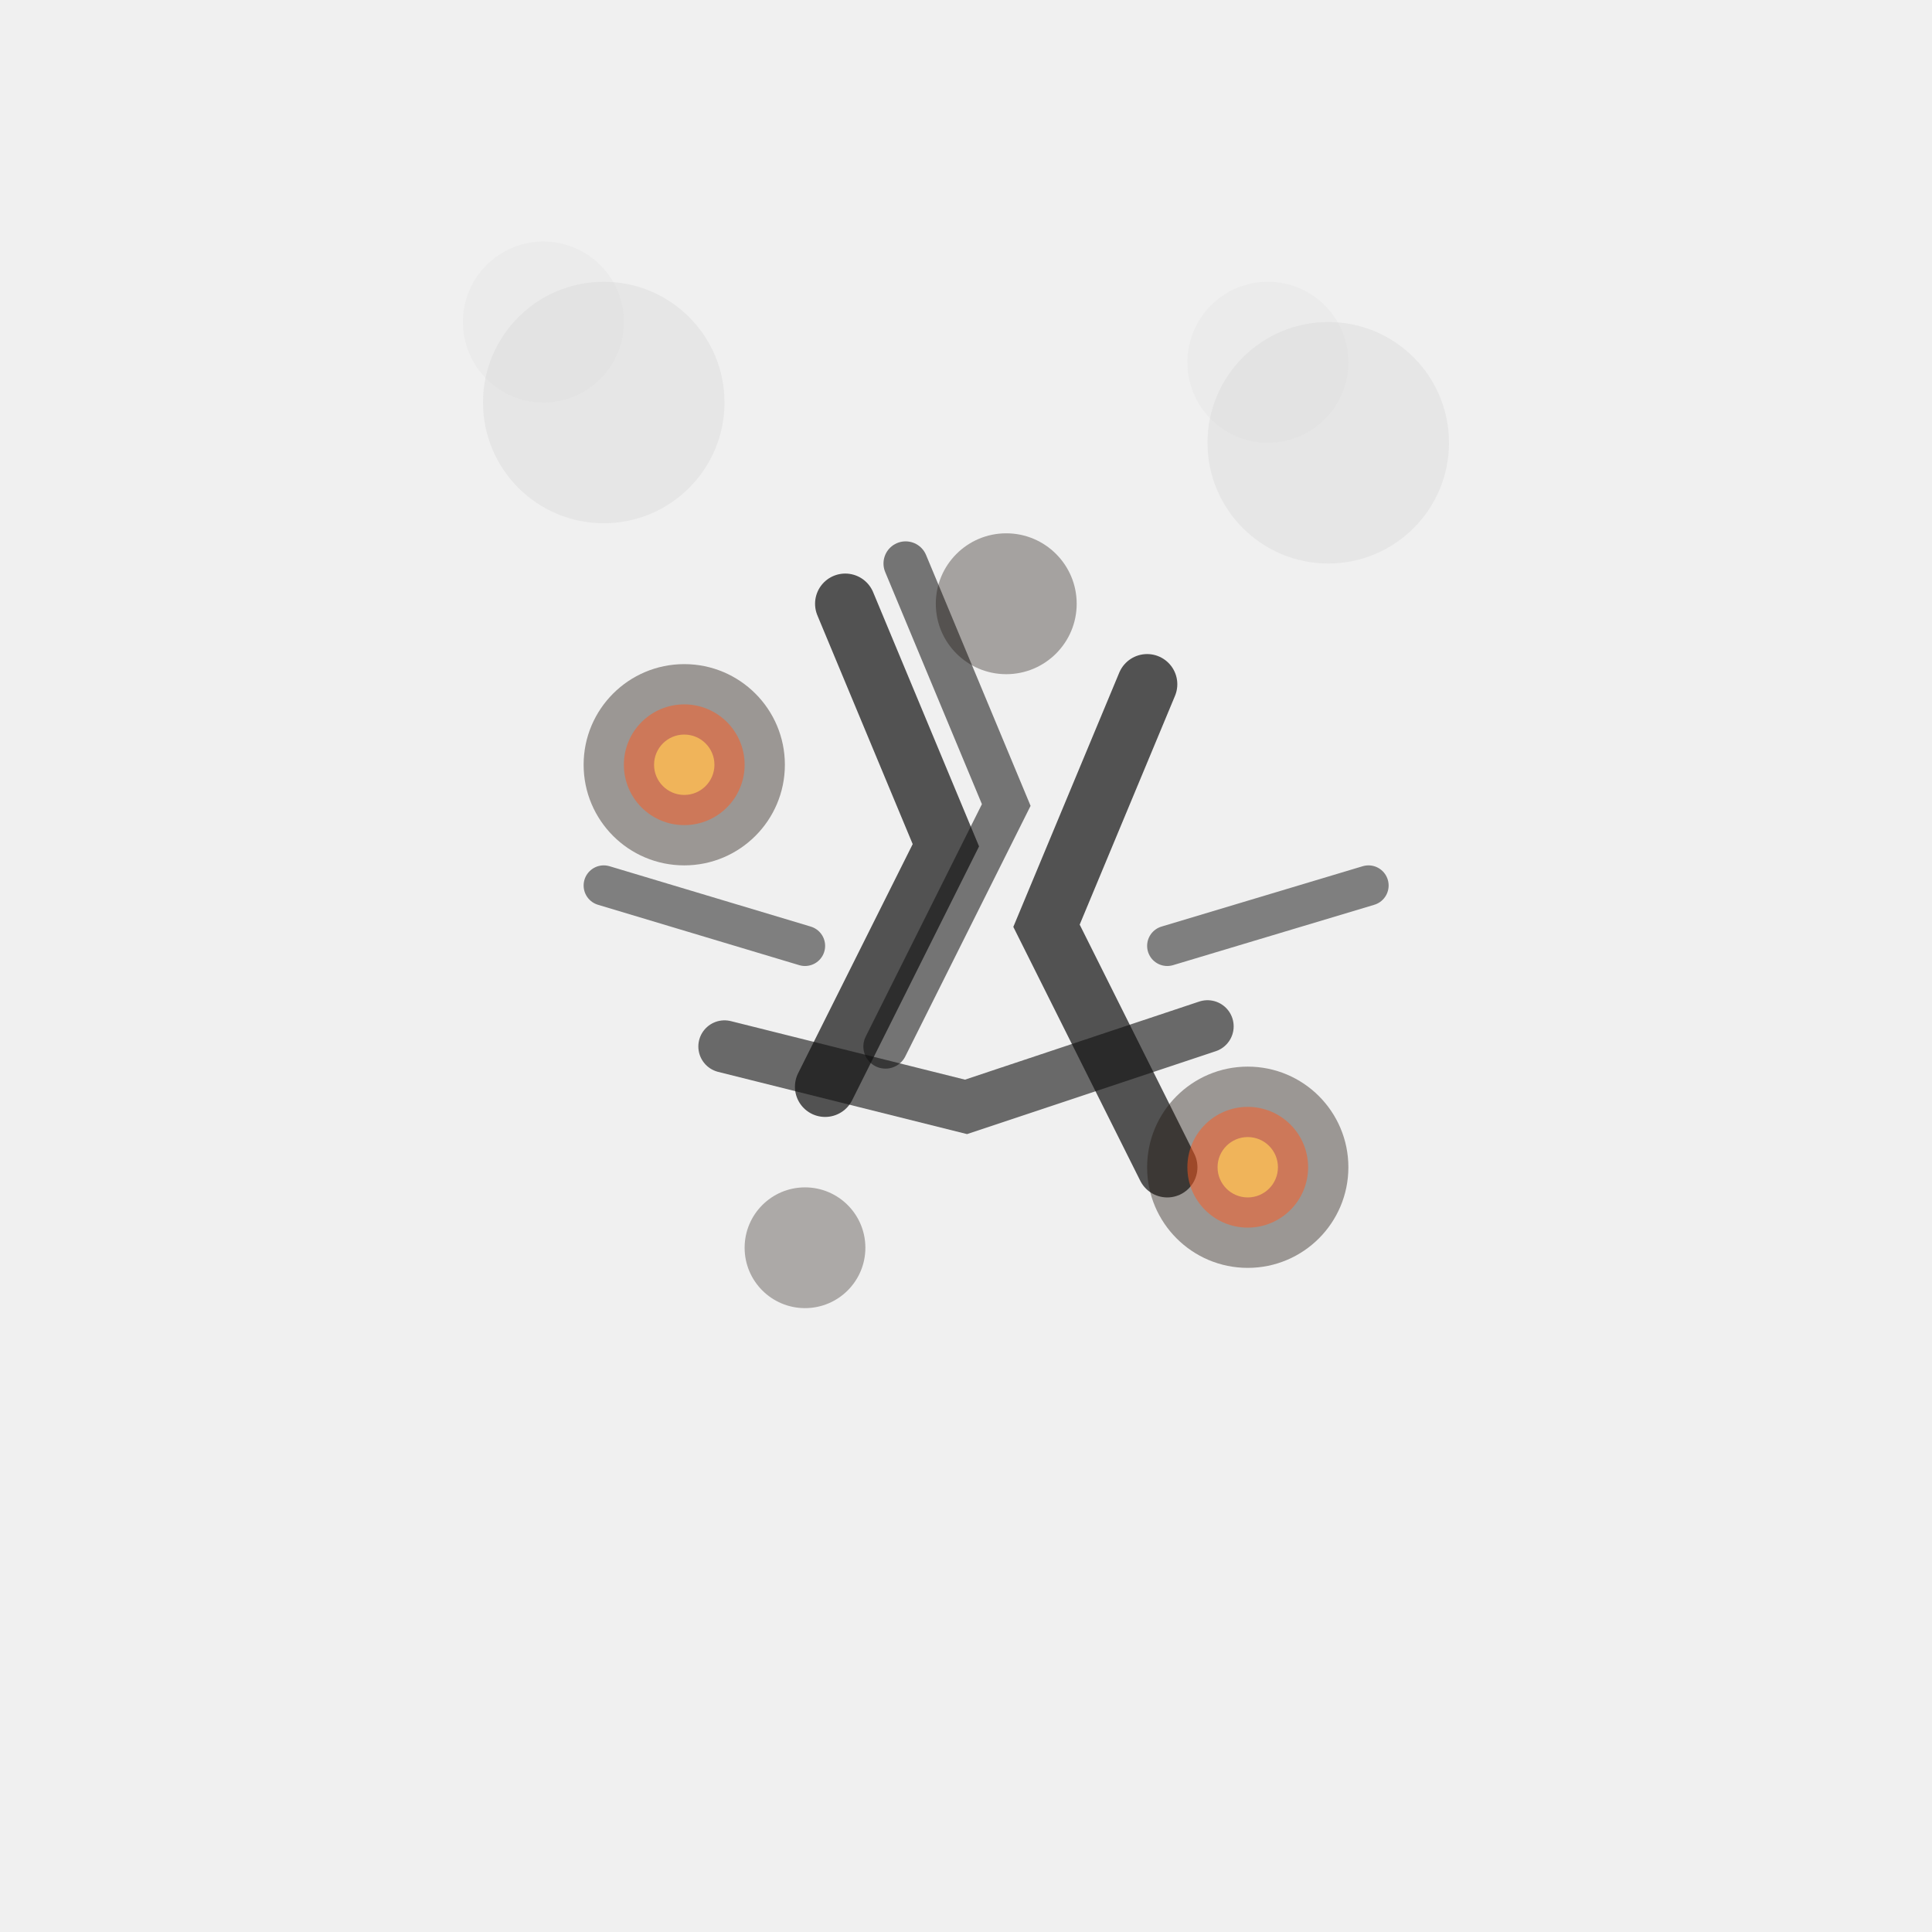
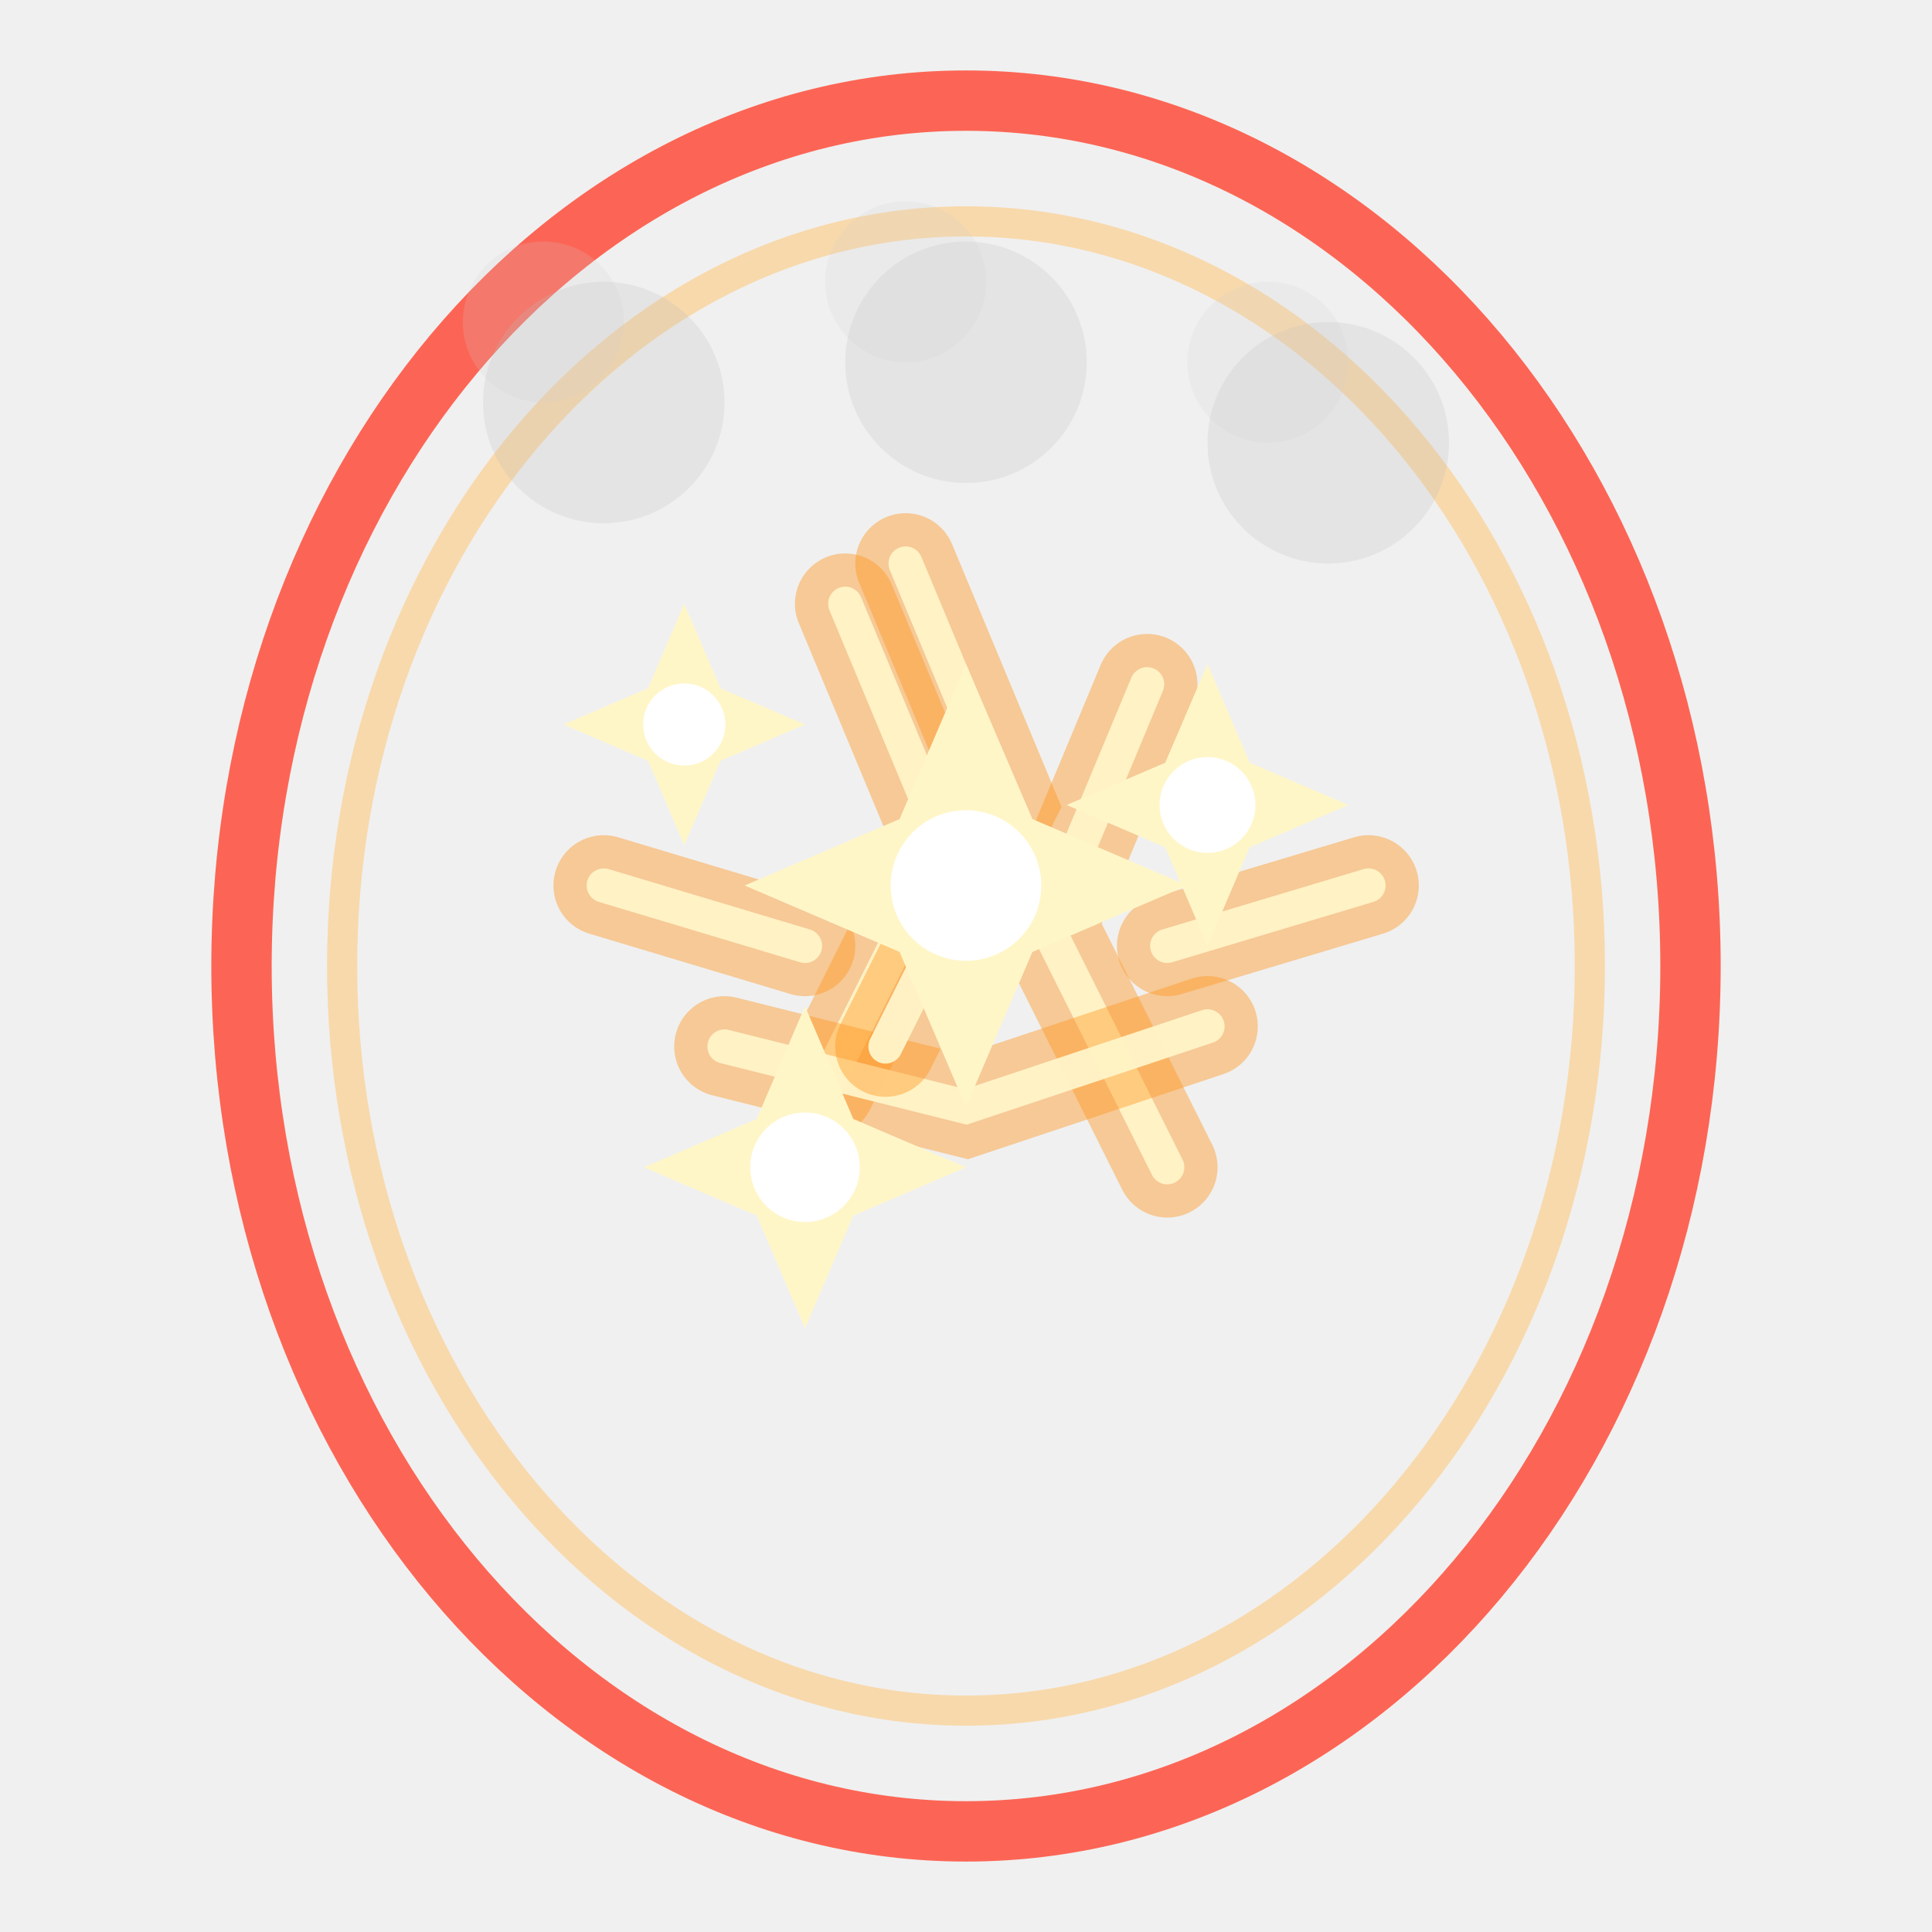
<svg xmlns="http://www.w3.org/2000/svg" width="96" height="96" viewBox="0 0 96 96">
-   <path d="M42 30 L47 42 L41 54" stroke="rgba(15,15,15,0.7)" stroke-width="3" fill="none" stroke-linecap="round" />
-   <path d="M57 34 L52 46 L58 58" stroke="rgba(15,15,15,0.7)" stroke-width="3" fill="none" stroke-linecap="round" />
-   <path d="M36 52 L48 55 L60 51" stroke="rgba(15,15,15,0.6)" stroke-width="2.6" fill="none" stroke-linecap="round" />
-   <path d="M45 28 L50 40 L44 52" stroke="rgba(15,15,15,0.55)" stroke-width="2.2" fill="none" stroke-linecap="round" />
-   <path d="M30 44 L40 47" stroke="rgba(15,15,15,0.5)" stroke-width="2" fill="none" stroke-linecap="round" />
-   <path d="M68 44 L58 47" stroke="rgba(15,15,15,0.5)" stroke-width="2" fill="none" stroke-linecap="round" />
-   <circle cx="34" cy="38" r="5" fill="rgba(28,18,12,0.4)" />
-   <circle cx="62" cy="58" r="5" fill="rgba(28,18,12,0.4)" />
-   <circle cx="50" cy="30" r="3.5" fill="rgba(28,18,12,0.35)" />
-   <circle cx="40" cy="62" r="3" fill="rgba(28,18,12,0.32)" />
-   <circle cx="34" cy="38" r="3" fill="rgba(255,90,30,0.5)" />
-   <circle cx="34" cy="38" r="1.5" fill="rgba(255,205,90,0.7)" />
-   <circle cx="62" cy="58" r="3" fill="rgba(255,90,30,0.5)" />
-   <circle cx="62" cy="58" r="1.5" fill="rgba(255,205,90,0.7)" />
-   <circle cx="30" cy="20" r="6" fill="rgba(190,190,190,0.20)" />
-   <circle cx="27" cy="16" r="4" fill="rgba(210,210,210,0.16)" />
-   <circle cx="66" cy="22" r="6" fill="rgba(190,190,190,0.20)" />
-   <circle cx="63" cy="18" r="4" fill="rgba(210,210,210,0.16)" />
+   <path d="M42 30 L47 42 L41 54" stroke="rgba(255,150,30,0.85)" stroke-width="5" fill="none" stroke-linecap="round" opacity="0.5" />
+   <path d="M42 30 L47 42 L41 54" stroke="rgba(255,245,200,0.95)" stroke-width="1.7" fill="none" stroke-linecap="round" />
+   <path d="M57 34 L52 46 L58 58" stroke="rgba(255,150,30,0.85)" stroke-width="5" fill="none" stroke-linecap="round" opacity="0.5" />
+   <path d="M57 34 L52 46 L58 58" stroke="rgba(255,245,200,0.95)" stroke-width="1.7" fill="none" stroke-linecap="round" />
+   <path d="M36 52 L48 55 L60 51" stroke="rgba(255,150,30,0.85)" stroke-width="5" fill="none" stroke-linecap="round" opacity="0.5" />
+   <path d="M36 52 L48 55 L60 51" stroke="rgba(255,245,200,0.95)" stroke-width="1.7" fill="none" stroke-linecap="round" />
+   <path d="M45 28 L50 40 L44 52" stroke="rgba(255,150,30,0.85)" stroke-width="5" fill="none" stroke-linecap="round" opacity="0.5" />
+   <path d="M45 28 L50 40 L44 52" stroke="rgba(255,245,200,0.95)" stroke-width="1.7" fill="none" stroke-linecap="round" />
+   <path d="M30 44 L40 47" stroke="rgba(255,150,30,0.85)" stroke-width="5" fill="none" stroke-linecap="round" opacity="0.5" />
+   <path d="M30 44 L40 47" stroke="rgba(255,245,200,0.95)" stroke-width="1.7" fill="none" stroke-linecap="round" />
+   <path d="M68 44 L58 47" stroke="rgba(255,150,30,0.85)" stroke-width="5" fill="none" stroke-linecap="round" opacity="0.5" />
+   <path d="M68 44 L58 47" stroke="rgba(255,245,200,0.95)" stroke-width="1.7" fill="none" stroke-linecap="round" />
+   <path d="M48 33 L51.3 40.7 L59 44 L51.3 47.3 L48 55 L44.7 47.3 L37 44 L44.7 40.7 Z" fill="#fff6c8" />
+   <circle cx="48" cy="44" r="3.74" fill="#fff" />
+   <path d="M40 50 L42.4 55.6 L48 58 L42.4 60.4 L40 66 L37.6 60.4 L32 58 L37.6 55.6 Z" fill="#fff6c8" />
+   <circle cx="40" cy="58" r="2.72" fill="#fff" />
+   <path d="M60 33 L62.1 37.9 L67 40 L62.1 42.1 L60 47 L57.9 42.1 L53 40 L57.9 37.9 Z" fill="#fff6c8" />
+   <circle cx="60" cy="40" r="2.38" fill="#fff" />
+   <path d="M34 30 L35.8 34.2 L40 36 L35.8 37.8 L34 42 L32.2 37.8 L28 36 L32.2 34.2 Z" fill="#fff6c8" />
+   <circle cx="34" cy="36" r="2.04" fill="#fff" />
+   <ellipse cx="48" cy="48" rx="36" ry="43" fill="none" stroke="rgba(255,70,50,0.95)" stroke-width="3" opacity="0.85" />
+   <ellipse cx="48" cy="48" rx="31" ry="37" fill="none" stroke="rgba(255,200,120,0.8)" stroke-width="1.5" opacity="0.7" />
+   <circle cx="30" cy="20" r="6" fill="rgba(190,190,190,0.22)" />
+   <circle cx="27" cy="16" r="4" fill="rgba(210,210,210,0.18)" />
+   <circle cx="66" cy="22" r="6" fill="rgba(190,190,190,0.22)" />
+   <circle cx="63" cy="18" r="4" fill="rgba(210,210,210,0.18)" />
+   <circle cx="48" cy="18" r="6" fill="rgba(190,190,190,0.22)" />
+   <circle cx="45" cy="14" r="4" fill="rgba(210,210,210,0.18)" />
</svg>
